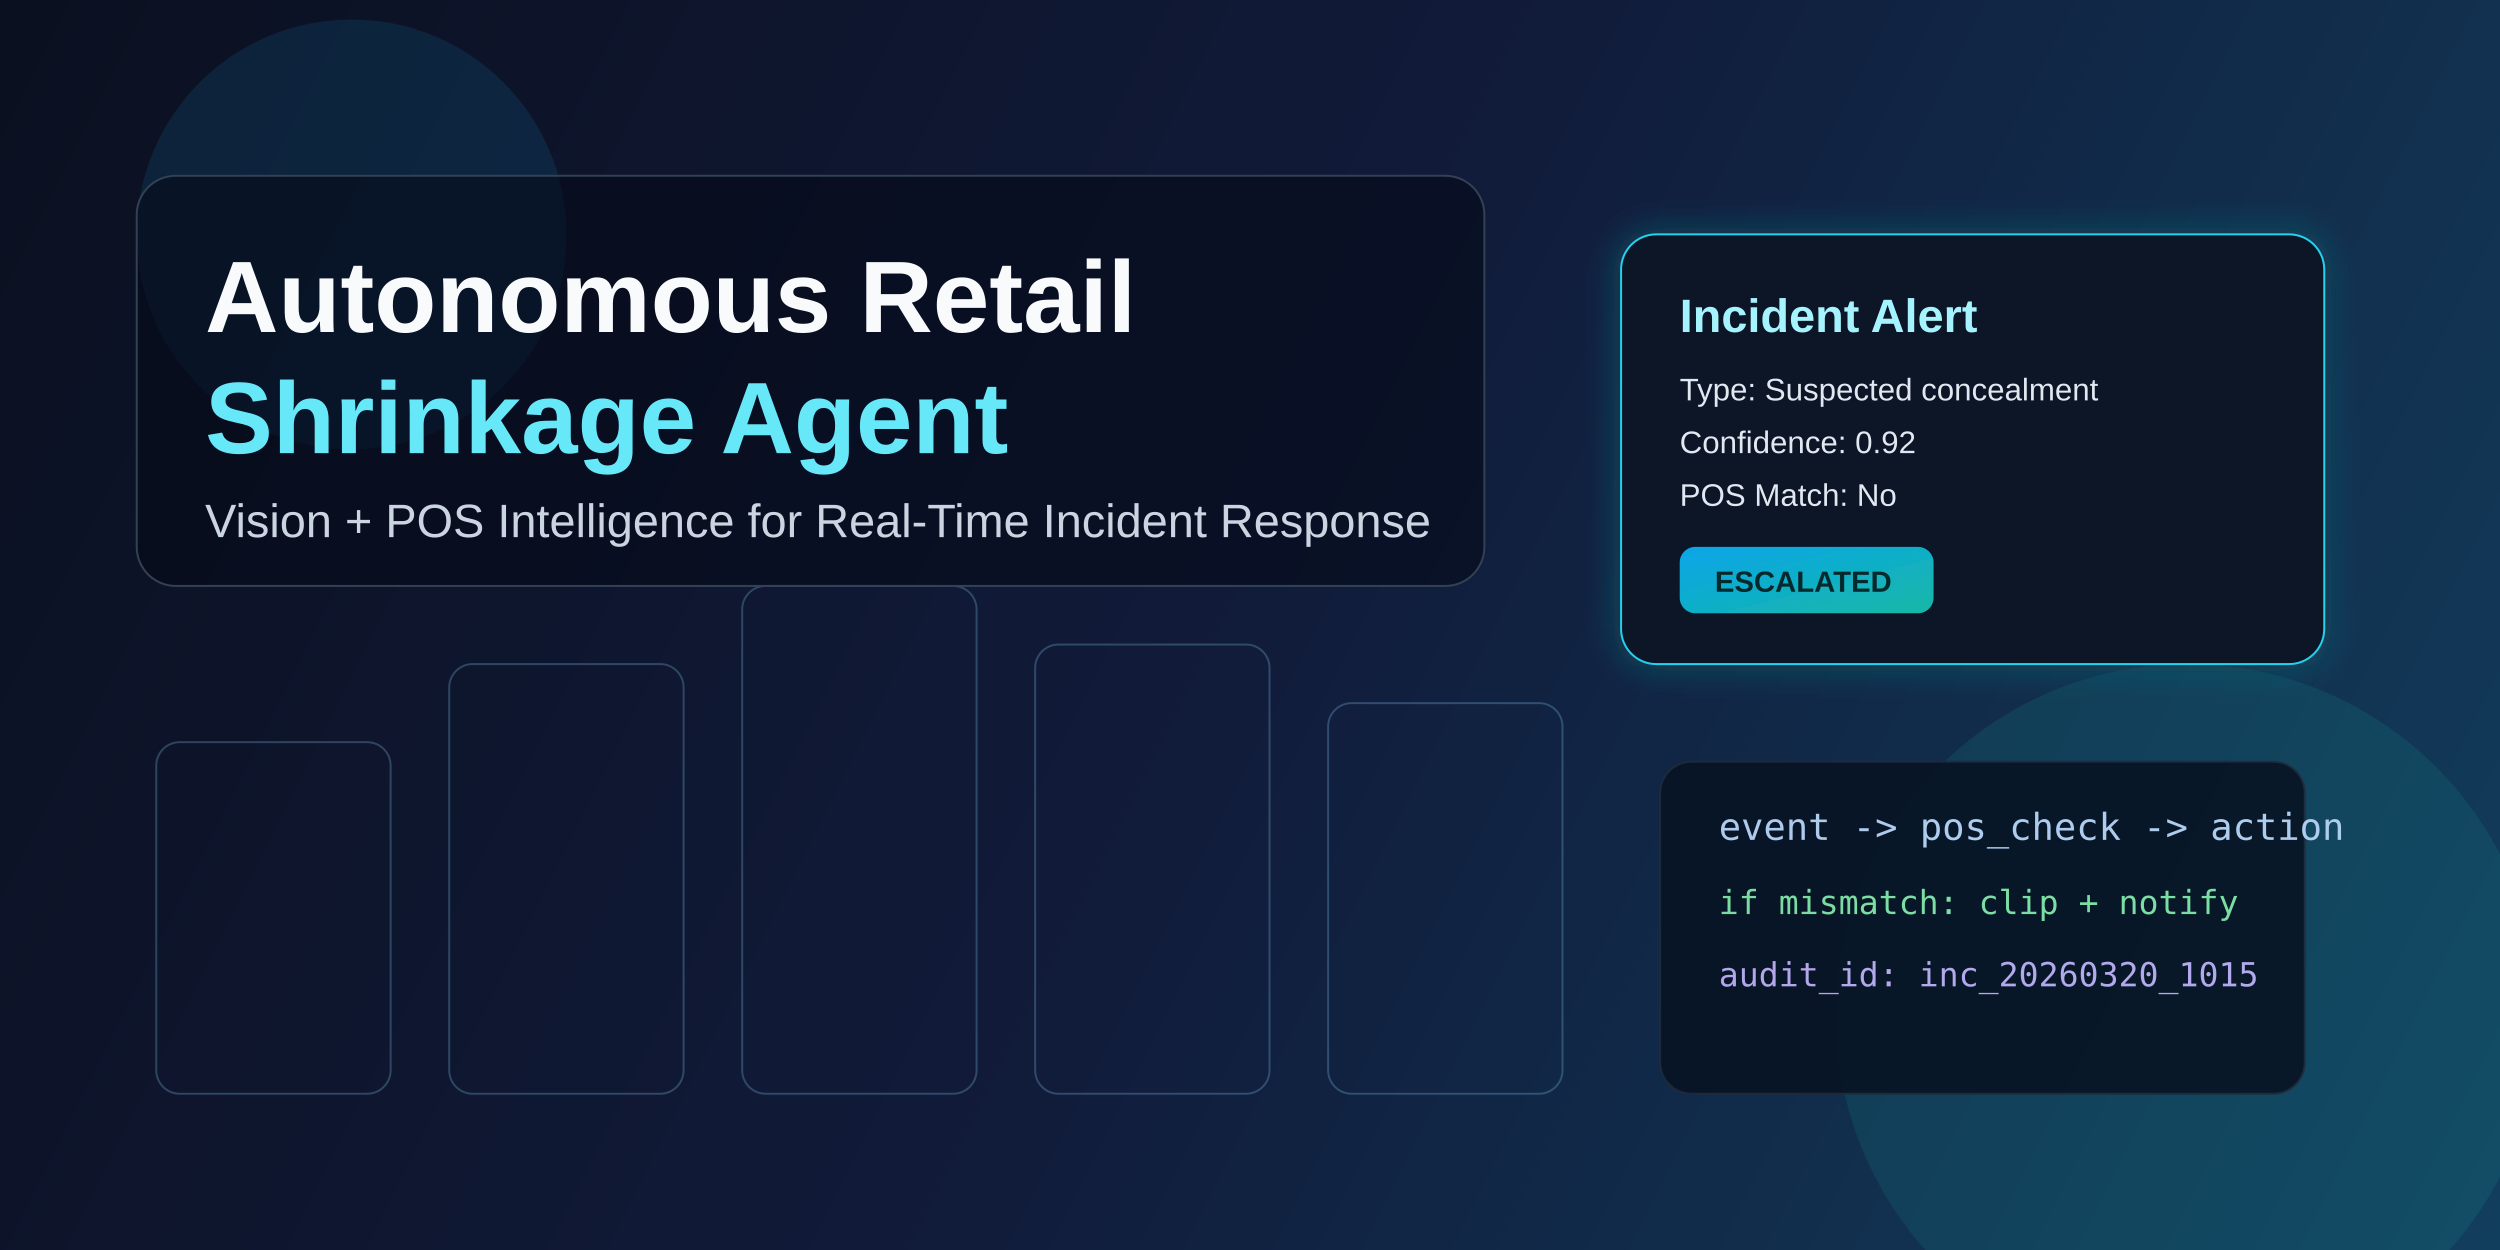
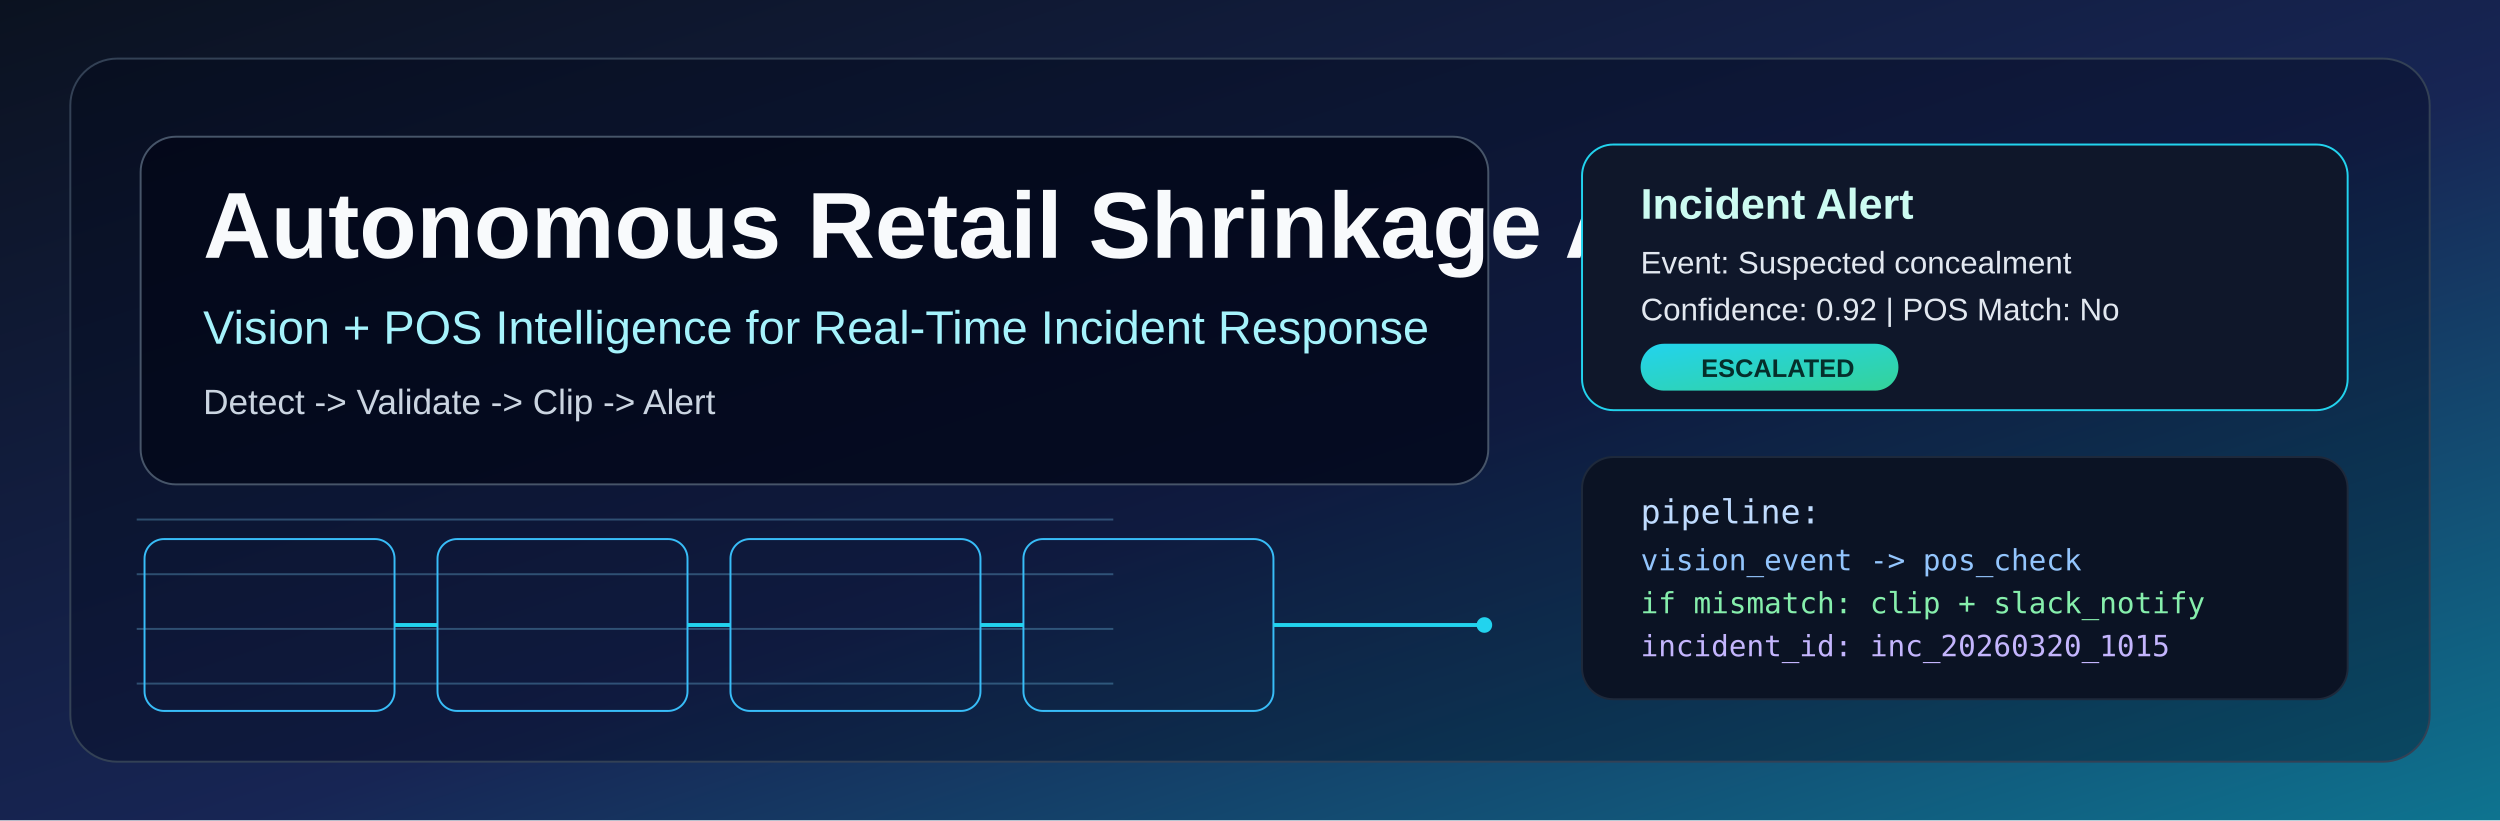
- <svg xmlns="http://www.w3.org/2000/svg" width="1280" height="640" viewBox="0 0 1280 640" fill="none">
+ <svg xmlns="http://www.w3.org/2000/svg" width="1280" height="420" viewBox="0 0 1280 420">
  <defs>
-     <linearGradient id="bg" x1="0" y1="0" x2="1280" y2="640" gradientUnits="userSpaceOnUse">
-       <stop offset="0" stop-color="#0B1020" />
-       <stop offset="0.5" stop-color="#111B3A" />
-       <stop offset="1" stop-color="#123E5D" />
+     <linearGradient id="bg" x1="0" y1="0" x2="1" y2="1">
+       <stop offset="0%" stop-color="#0B1220" />
+       <stop offset="55%" stop-color="#172554" />
+       <stop offset="100%" stop-color="#0E7490" />
    </linearGradient>
-     <linearGradient id="card" x1="0" y1="0" x2="1" y2="1">
-       <stop offset="0" stop-color="#0EA5E9" />
-       <stop offset="1" stop-color="#14B8A6" />
+     <linearGradient id="accent" x1="0" y1="0" x2="1" y2="1">
+       <stop offset="0%" stop-color="#22D3EE" />
+       <stop offset="100%" stop-color="#34D399" />
    </linearGradient>
-     <filter id="glow" x="-50%" y="-50%" width="200%" height="200%">
-       <feGaussianBlur stdDeviation="8" result="coloredBlur" />
-       <feMerge>
-         <feMergeNode in="coloredBlur" />
-         <feMergeNode in="SourceGraphic" />
-       </feMerge>
-     </filter>
  </defs>
-   <rect width="1280" height="640" fill="url(#bg)" />
-   <circle cx="180" cy="120" r="110" fill="#0EA5E9" opacity="0.12" />
-   <circle cx="1120" cy="520" r="180" fill="#14B8A6" opacity="0.12" />
-   <g opacity="0.25">
-     <rect x="80" y="380" width="120" height="180" rx="12" stroke="#8CD6FF" />
-     <rect x="230" y="340" width="120" height="220" rx="12" stroke="#8CD6FF" />
-     <rect x="380" y="300" width="120" height="260" rx="12" stroke="#8CD6FF" />
-     <rect x="530" y="330" width="120" height="230" rx="12" stroke="#8CD6FF" />
-     <rect x="680" y="360" width="120" height="200" rx="12" stroke="#8CD6FF" />
+   <rect x="0" y="0" width="1280" height="420" fill="url(#bg)" />
+   <rect x="36" y="30" width="1208" height="360" rx="24" fill="#020617" fill-opacity="0.35" stroke="#334155" />
+   <g opacity="0.3" stroke="#7DD3FC">
+     <line x1="70" y1="350" x2="570" y2="350" />
+     <line x1="70" y1="322" x2="570" y2="322" />
+     <line x1="70" y1="294" x2="570" y2="294" />
+     <line x1="70" y1="266" x2="570" y2="266" />
  </g>
-   <g filter="url(#glow)">
-     <rect x="830" y="120" width="360" height="220" rx="18" fill="#0B1228" stroke="#22D3EE" />
-     <text x="860" y="170" fill="#A5F3FC" font-size="24" font-family="Segoe UI, Arial, sans-serif" font-weight="600">Incident Alert</text>
-     <text x="860" y="205" fill="#E2E8F0" font-size="16" font-family="Segoe UI, Arial, sans-serif">Type: Suspected concealment</text>
-     <text x="860" y="232" fill="#E2E8F0" font-size="16" font-family="Segoe UI, Arial, sans-serif">Confidence: 0.92</text>
-     <text x="860" y="259" fill="#E2E8F0" font-size="16" font-family="Segoe UI, Arial, sans-serif">POS Match: No</text>
-     <rect x="860" y="280" width="130" height="34" rx="8" fill="url(#card)" />
-     <text x="878" y="303" fill="#062B2D" font-size="15" font-family="Segoe UI, Arial, sans-serif" font-weight="700">ESCALATED</text>
-   </g>
-   <rect x="70" y="90" width="690" height="210" rx="20" fill="#060B19" fill-opacity="0.62" stroke="#334155" />
-   <text x="105" y="170" fill="#F8FAFC" font-size="52" font-family="Segoe UI, Arial, sans-serif" font-weight="700">Autonomous Retail</text>
-   <text x="105" y="232" fill="#67E8F9" font-size="52" font-family="Segoe UI, Arial, sans-serif" font-weight="700">Shrinkage Agent</text>
-   <text x="105" y="275" fill="#CBD5E1" font-size="24" font-family="Segoe UI, Arial, sans-serif">Vision + POS Intelligence for Real-Time Incident Response</text>
-   <g opacity="0.9">
-     <rect x="850" y="390" width="330" height="170" rx="16" fill="#071322" stroke="#1E293B" />
-     <text x="880" y="430" fill="#BFDBFE" font-size="19" font-family="Consolas, monospace">event -&gt; pos_check -&gt; action</text>
-     <text x="880" y="468" fill="#86EFAC" font-size="17" font-family="Consolas, monospace">if mismatch: clip + notify</text>
-     <text x="880" y="505" fill="#C4B5FD" font-size="17" font-family="Consolas, monospace">audit_id: inc_20260320_1015</text>
+   <rect x="72" y="70" width="690" height="178" rx="18" fill="#020617" fill-opacity="0.72" stroke="#475569" />
+   <text x="104" y="132" fill="#F8FAFC" font-family="Segoe UI, Arial, sans-serif" font-size="48" font-weight="700">
+     Autonomous Retail Shrinkage Agent
+   </text>
+   <text x="104" y="176" fill="#A5F3FC" font-family="Segoe UI, Arial, sans-serif" font-size="24">
+     Vision + POS Intelligence for Real-Time Incident Response
+   </text>
+   <text x="104" y="212" fill="#CBD5E1" font-family="Segoe UI, Arial, sans-serif" font-size="18">
+     Detect -&gt; Validate -&gt; Clip -&gt; Alert
+   </text>
+   <rect x="810" y="74" width="392" height="136" rx="16" fill="#0F172A" stroke="#22D3EE" />
+   <text x="840" y="112" fill="#CCFBF1" font-family="Segoe UI, Arial, sans-serif" font-size="22" font-weight="600">Incident Alert</text>
+   <text x="840" y="140" fill="#E2E8F0" font-family="Segoe UI, Arial, sans-serif" font-size="16">Event: Suspected concealment</text>
+   <text x="840" y="164" fill="#E2E8F0" font-family="Segoe UI, Arial, sans-serif" font-size="16">Confidence: 0.92  |  POS Match: No</text>
+   <rect x="840" y="176" width="132" height="24" rx="12" fill="url(#accent)" />
+   <text x="871" y="193" fill="#052E2B" font-family="Segoe UI, Arial, sans-serif" font-size="13" font-weight="700">ESCALATED</text>
+   <rect x="810" y="234" width="392" height="124" rx="16" fill="#0B1324" stroke="#1E293B" />
+   <text x="840" y="268" fill="#BFDBFE" font-family="Consolas, monospace" font-size="17">pipeline:</text>
+   <text x="840" y="292" fill="#93C5FD" font-family="Consolas, monospace" font-size="15">vision_event -&gt; pos_check</text>
+   <text x="840" y="314" fill="#86EFAC" font-family="Consolas, monospace" font-size="15">if mismatch: clip + slack_notify</text>
+   <text x="840" y="336" fill="#C4B5FD" font-family="Consolas, monospace" font-size="15">incident_id: inc_20260320_1015</text>
+   <g>
+     <rect x="74" y="276" width="128" height="88" rx="10" fill="none" stroke="#38BDF8" />
+     <rect x="224" y="276" width="128" height="88" rx="10" fill="none" stroke="#38BDF8" />
+     <rect x="374" y="276" width="128" height="88" rx="10" fill="none" stroke="#38BDF8" />
+     <rect x="524" y="276" width="128" height="88" rx="10" fill="none" stroke="#38BDF8" />
+     <path d="M202 320H224M352 320H374M502 320H524M652 320H760" stroke="#22D3EE" stroke-width="2" />
+     <circle cx="760" cy="320" r="4" fill="#22D3EE" />
  </g>
</svg>
